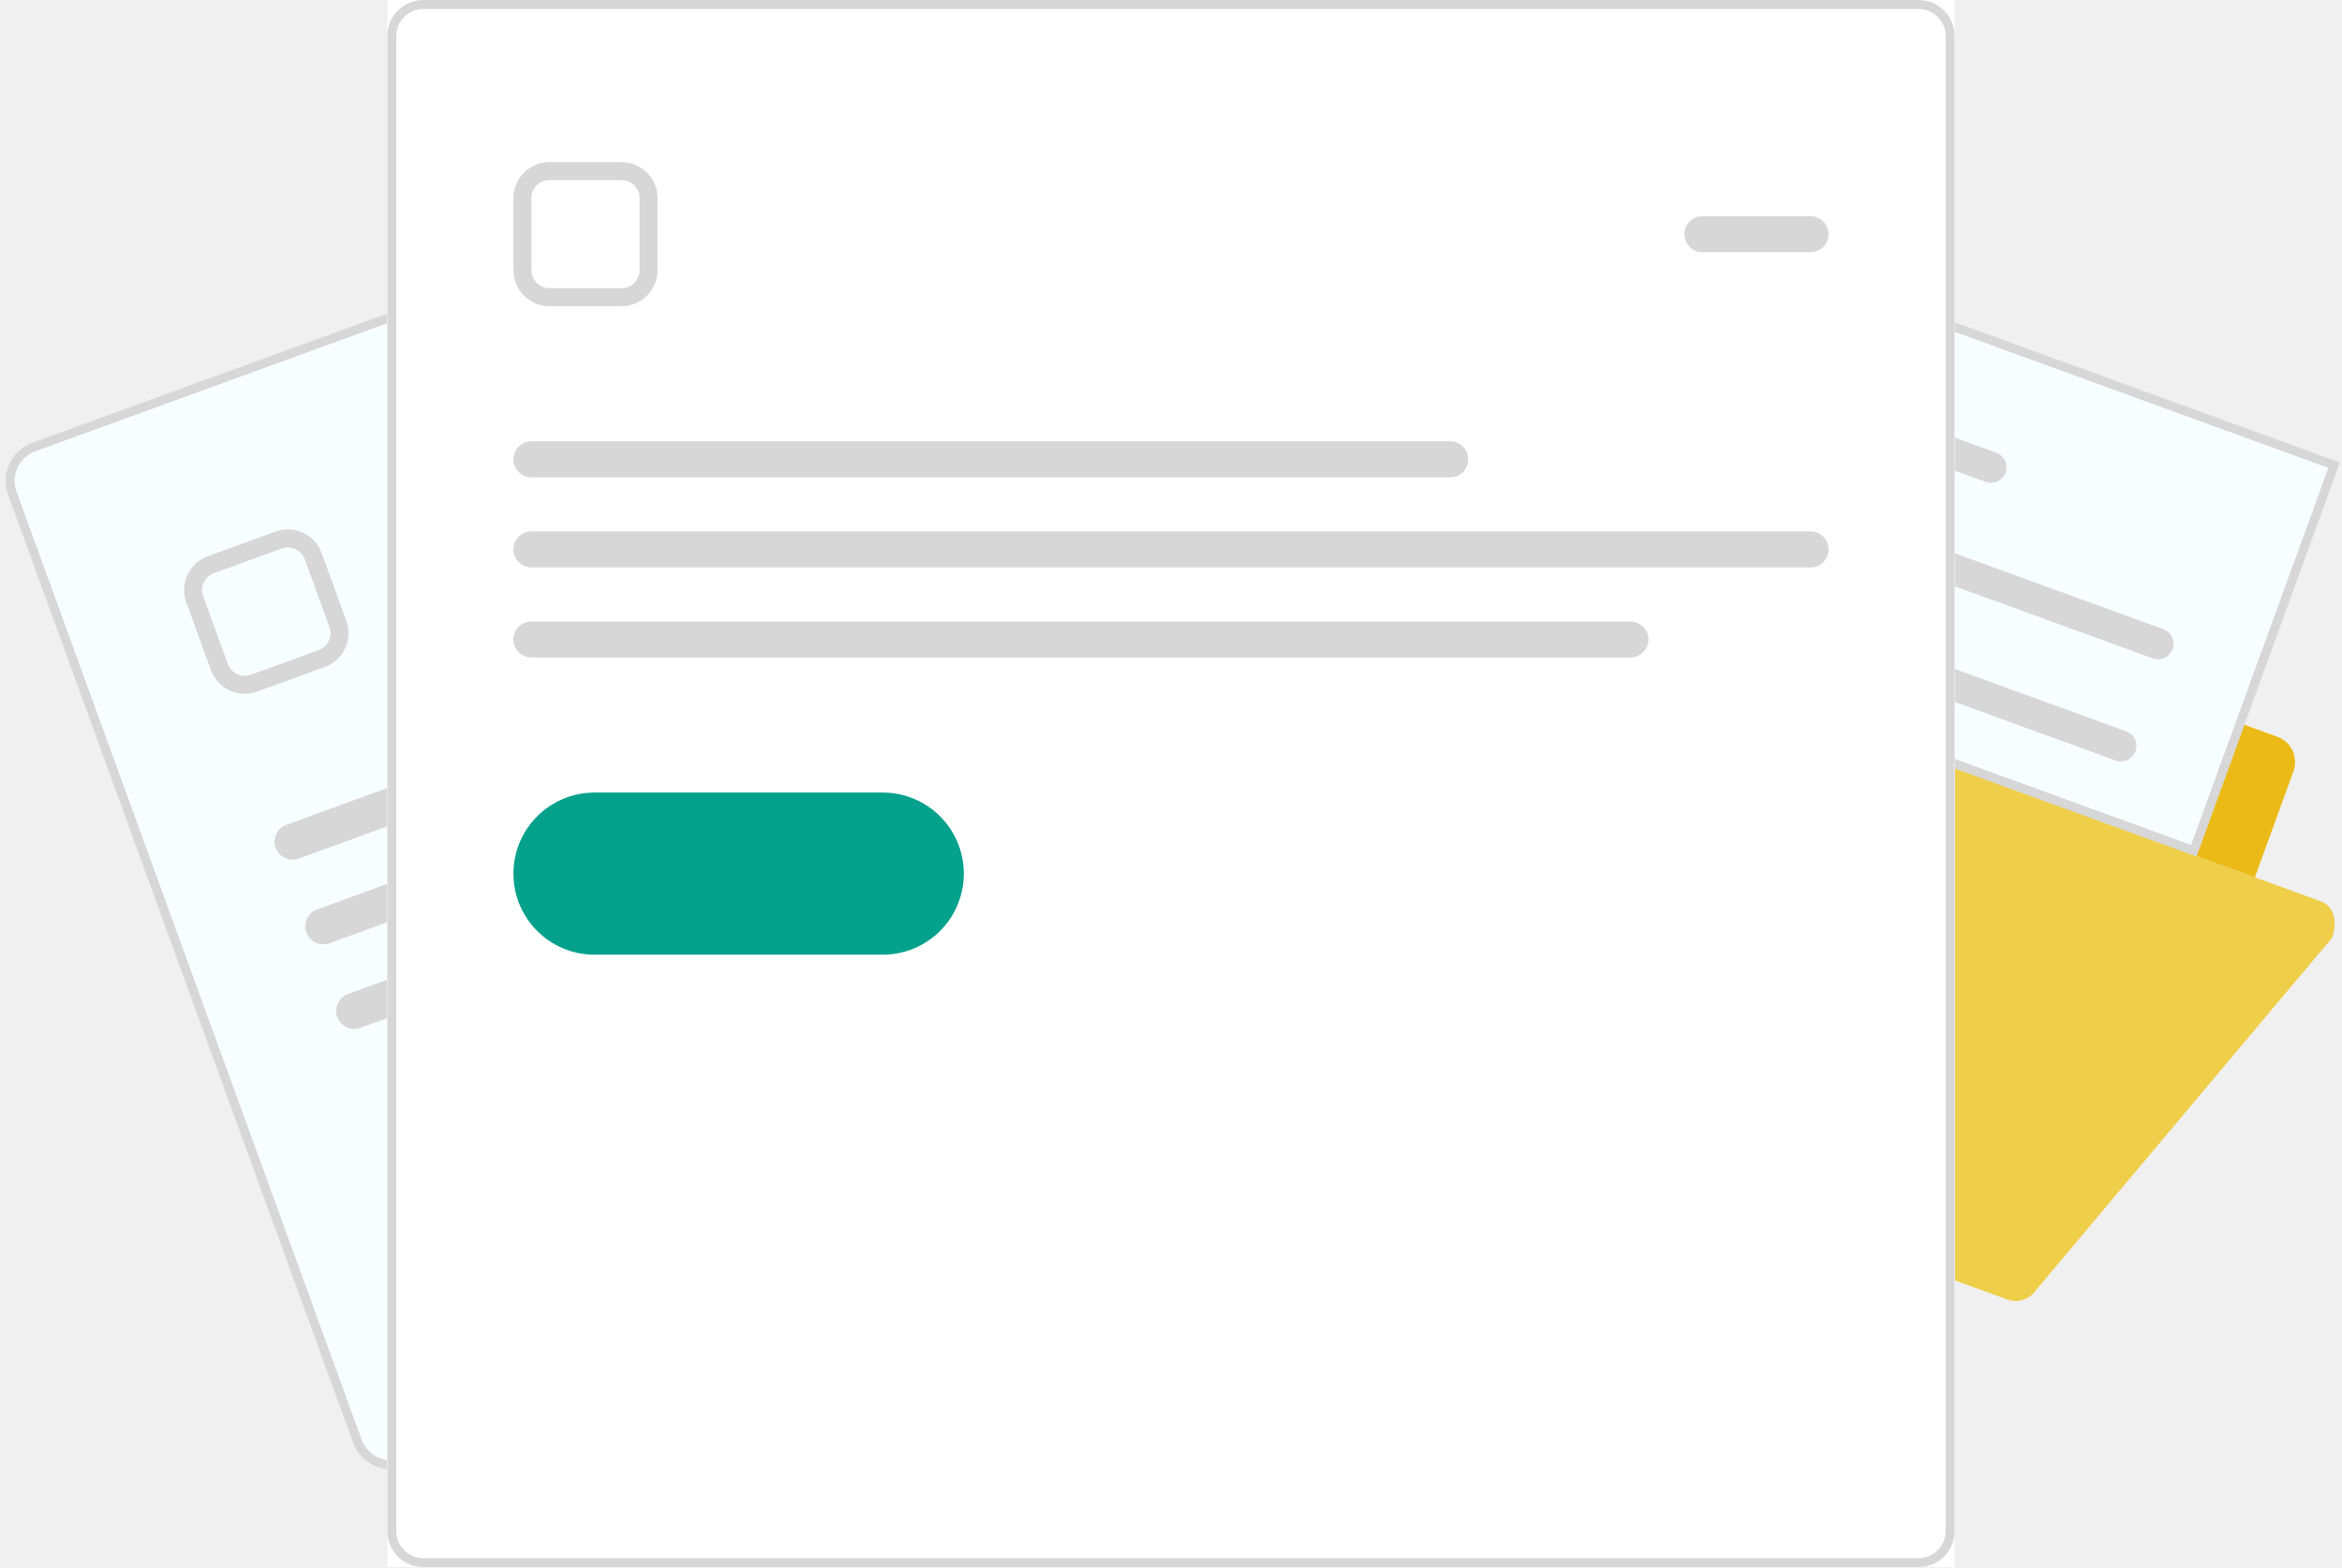
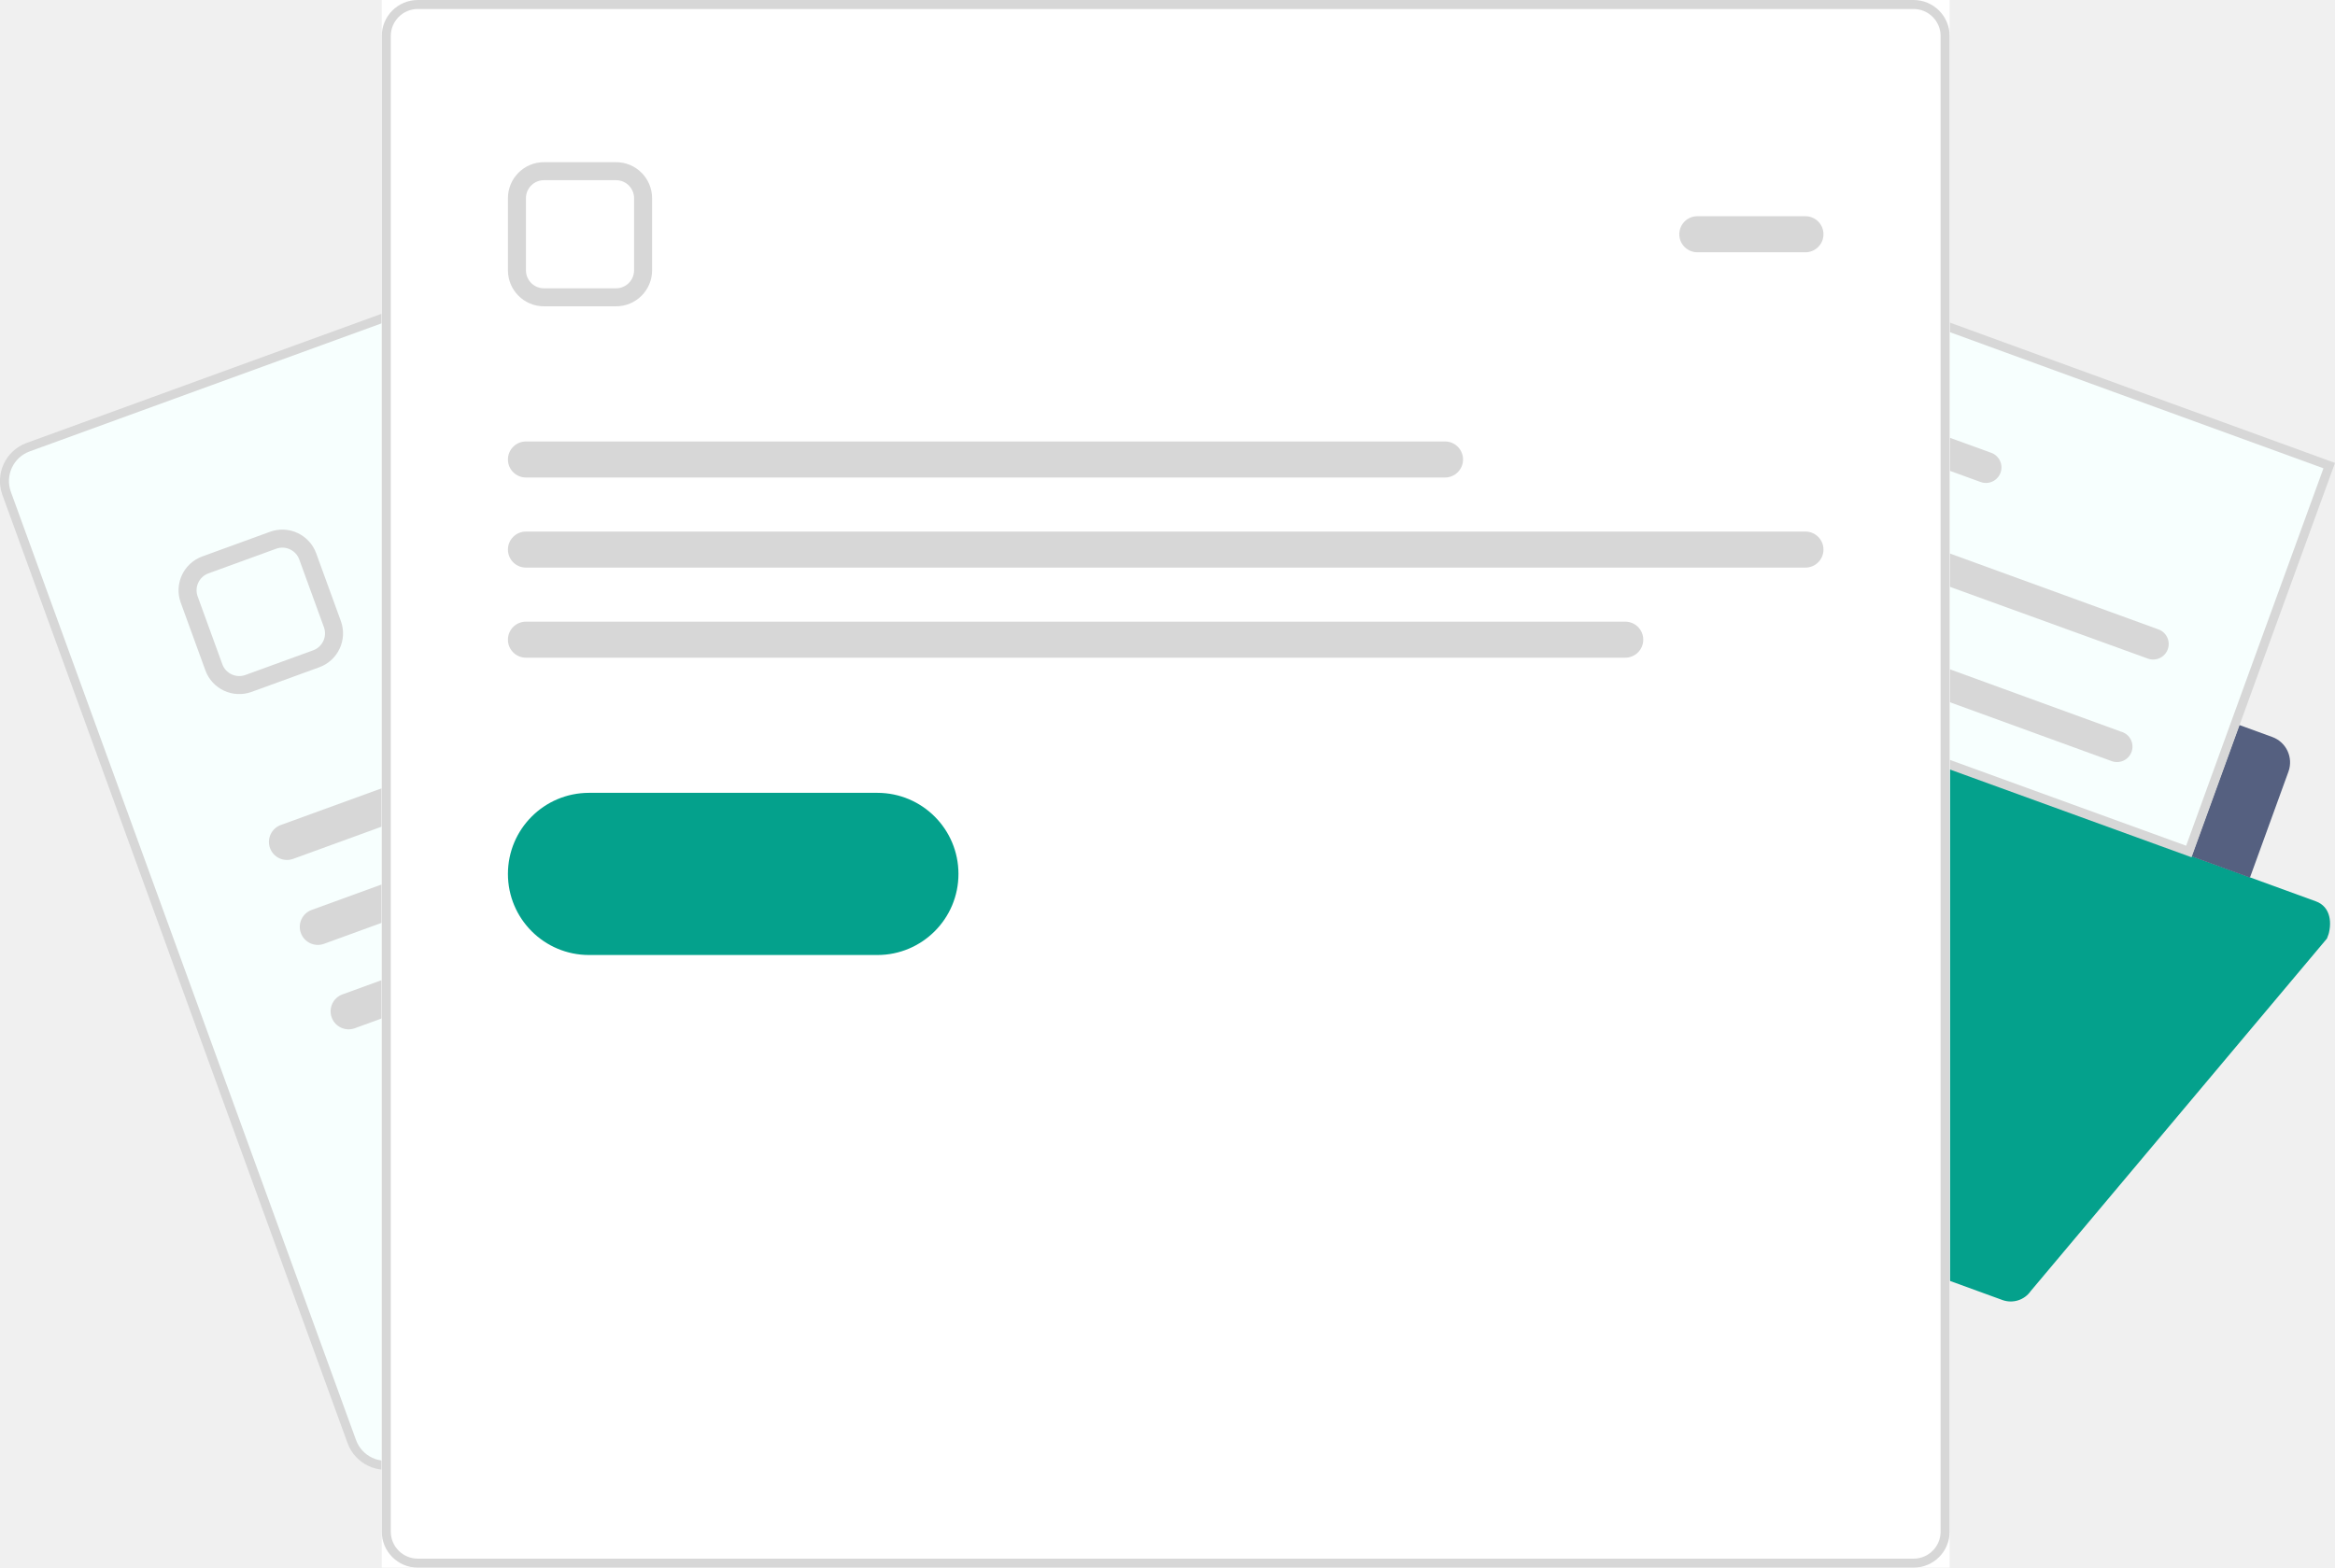
- <svg xmlns="http://www.w3.org/2000/svg" width="260" height="174" viewBox="0 0 260 174" fill="none">
-   <g clip-path="url(#clip0)">
-     <path d="M222.85 144.286L150.334 117.892C148.665 117.285 148.028 115.259 149.051 113.805L181.956 74.644C182.657 73.648 183.939 73.245 185.084 73.662L257.601 100.056C259.27 100.663 259.467 102.541 258.884 104.143L225.978 143.304C225.278 144.3 223.996 144.703 222.85 144.286Z" fill="#EFCE4A" />
-     <path d="M252.828 81.805L249.153 80.468L243.846 95.049L250.327 97.408L254.613 85.633C255.177 84.082 254.377 82.369 252.828 81.805Z" fill="#EBBA16" />
-     <path d="M181.994 43.181L178.32 41.843C176.771 41.279 175.057 42.077 174.492 43.628L149.296 112.854C149.407 112.898 149.516 112.945 149.622 112.991L161.873 98.464L181.994 43.181Z" fill="#EBBA16" />
-     <path d="M185.255 73.234C184.327 72.897 183.323 73.013 182.515 73.498L198.5 29.58L235.294 42.972L259.126 51.646L250.452 75.479L243.547 94.451L188.495 74.414L185.255 73.234Z" fill="#F7FFFE" stroke="#D7D7D7" />
-     <path d="M200.108 58.947L238.992 73.1C239.886 73.425 240.875 72.965 241.201 72.069C241.528 71.173 241.065 70.185 240.171 69.859L201.287 55.707C200.393 55.381 199.403 55.841 199.077 56.737C198.751 57.633 199.213 58.622 200.108 58.947Z" fill="#D7D7D7" />
-     <path d="M204.236 47.606L220.437 53.503C221.332 53.828 222.321 53.368 222.647 52.473C222.973 51.577 222.511 50.588 221.617 50.263L205.415 44.366C204.521 44.04 203.531 44.5 203.205 45.396C202.879 46.292 203.341 47.281 204.236 47.606Z" fill="#D7D7D7" />
-     <path d="M236.043 81.201L197.159 67.048C196.265 66.723 195.275 67.183 194.949 68.079C194.623 68.975 195.086 69.963 195.98 70.288L234.864 84.441C235.758 84.766 236.747 84.306 237.074 83.41C237.4 82.514 236.937 81.526 236.043 81.201Z" fill="#D7D7D7" />
-     <path d="M181.242 75.494L197.023 32.137L192.162 30.368L171.531 87.051L181.242 75.494Z" fill="#D7D7D7" />
-     <path d="M171.531 87.051L190.983 33.608L186.122 31.84L161.82 98.608L171.531 87.051Z" fill="#C5C5C5" />
+ <svg xmlns="http://www.w3.org/2000/svg" id="Слой_1" data-name="Слой 1" viewBox="0 0 259.14 174">
+   <defs>
+     <clipPath id="clip-path" transform="translate(-0.63 0)">
+       <rect x="161.88" y="37.09" width="100" height="100" transform="translate(57.58 256.41) rotate(-70)" style="fill:none" />
+     </clipPath>
+     <clipPath id="clip-path-2" transform="translate(-0.63 0)">
+       <rect x="16.9" y="26.86" width="120" height="120" rx="4" transform="translate(-25.07 31.54) rotate(-20)" style="fill:none" />
+     </clipPath>
+     <clipPath id="clip-path-4" transform="translate(-0.63 0)">
+       <rect x="16.9" y="26.86" width="120" height="120" transform="translate(-25.07 31.54) rotate(-20)" style="fill:none" />
+     </clipPath>
+     <clipPath id="clip-path-5" transform="translate(-0.63 0)">
+       <rect x="20.64" y="42.67" width="92" height="32" transform="translate(-16.05 26.33) rotate(-20)" style="fill:none" />
+     </clipPath>
+     <clipPath id="clip-path-6" transform="translate(-0.63 0)">
+       <rect x="19.27" y="42.91" width="92" height="24" transform="translate(-14.84 25.64) rotate(-20)" style="fill:none" />
+     </clipPath>
+     <clipPath id="clip-path-7" transform="translate(-0.63 0)">
+       <rect x="21.57" y="59.91" width="16" height="16" rx="4" transform="translate(-21.44 14.21) rotate(-20)" style="fill:none" />
+     </clipPath>
+     <clipPath id="clip-path-8" transform="translate(-0.63 0)">
+       <rect x="27.82" y="73.4" width="92" height="10" transform="translate(-22.36 29.98) rotate(-20)" style="fill:none" />
+     </clipPath>
+     <clipPath id="clip-path-9" transform="translate(-0.63 0)">
+       <rect x="31.24" y="82.8" width="92" height="10" transform="translate(-25.37 31.71) rotate(-20)" style="fill:none" />
+     </clipPath>
+     <clipPath id="clip-path-10" transform="translate(-0.63 0)">
+       <rect x="34.67" y="92.2" width="92" height="10" transform="translate(-28.38 33.45) rotate(-20)" style="fill:none" />
+     </clipPath>
+     <clipPath id="clip-path-11" transform="translate(-0.63 0)">
+       <rect x="41.51" y="100.99" width="92" height="30" transform="translate(-34.39 36.92) rotate(-20)" style="fill:none" />
+     </clipPath>
+     <clipPath id="clip-path-12" transform="translate(-0.63 0)">
+       <rect x="42.47" y="102.47" width="128" height="26" transform="translate(-33.07 43.38) rotate(-20)" style="fill:none" />
+     </clipPath>
+   </defs>
+   <g style="clip-path:url(#clip-path)">
+     <path d="M222.85,144.29l-72.52-26.4a2.7,2.7,0,0,1-1.28-4.09L182,74.64a2.7,2.7,0,0,1,3.12-1l72.52,26.4c1.67.6,1.87,2.48,1.28,4.08L226,143.3A2.7,2.7,0,0,1,222.85,144.29Z" transform="translate(-0.63 0)" style="fill:#04a18c" />
+     <path d="M252.83,81.81l-3.68-1.34-5.3,14.58,6.48,2.36,4.28-11.78A3,3,0,0,0,252.83,81.81Z" transform="translate(-0.63 0)" style="fill:#556080" />
+     <path d="M182,43.18l-3.67-1.34a3,3,0,0,0-3.83,1.79L149.3,112.85l.32.14,12.25-14.53Z" transform="translate(-0.63 0)" style="fill:#ebba16" />
+     <path d="M185.25,73.23a3.21,3.21,0,0,0-2.74.27l16-43.92L235.29,43l23.84,8.68-8.68,23.83-6.9,19-55.06-20Z" transform="translate(-0.63 0)" style="fill:#f7fffe;stroke:#d7d7d7" />
+     <path d="M200.11,59,239,73.1a1.72,1.72,0,1,0,1.18-3.24L201.29,55.71A1.72,1.72,0,0,0,200.11,59Z" transform="translate(-0.63 0)" style="fill:#d7d7d7" />
+     <path d="M204.24,47.61l16.2,5.89a1.72,1.72,0,0,0,1.18-3.24l-16.21-5.89a1.72,1.72,0,1,0-1.17,3.24Z" transform="translate(-0.63 0)" style="fill:#d7d7d7" />
+     <path d="M236,81.2,197.16,67.05A1.72,1.72,0,1,0,196,70.29l38.88,14.15A1.72,1.72,0,1,0,236,81.2Z" transform="translate(-0.63 0)" style="fill:#d7d7d7" />
+     <path d="M181.24,75.49,197,32.14l-4.86-1.77L171.53,87.05Z" transform="translate(-0.63 0)" style="fill:#d7d7d7" />
+     <path d="M171.53,87.05,191,33.61l-4.86-1.77-24.3,66.77Z" transform="translate(-0.63 0)" style="fill:#c5c5c5" />
  </g>
-   <g clip-path="url(#clip1)">
-     <rect y="51" width="120" height="120" rx="4" transform="rotate(-20 0 51)" fill="#FAFAFA" />
-     <g clip-path="url(#clip2)">
-       <rect y="51" width="120" height="120" rx="4" transform="rotate(-20 0 51)" fill="#F7FFFE" />
-       <g clip-path="url(#clip3)">
-         <g clip-path="url(#clip4)">
-           <g clip-path="url(#clip5)">
-             <g clip-path="url(#clip6)">
-               <rect x="20.594" y="63.724" width="14" height="14" rx="3" transform="rotate(-20 20.5942 63.7239)" stroke="#D7D7D7" stroke-width="2" />
+   <g style="clip-path:url(#clip-path-2)">
+     <rect x="16.9" y="26.86" width="120" height="120" rx="4" transform="translate(-25.7 31.54) rotate(-20)" style="fill:#fafafa" />
+     <g style="clip-path:url(#clip-path-2)">
+       <rect x="16.9" y="26.86" width="120" height="120" rx="4" transform="translate(-25.7 31.54) rotate(-20)" style="fill:#f7fffe" />
+       <g style="clip-path:url(#clip-path-4)">
+         <g style="clip-path:url(#clip-path-5)">
+           <g style="clip-path:url(#clip-path-6)">
+             <g style="clip-path:url(#clip-path-7)">
+               <rect x="22.57" y="60.91" width="14" height="14" rx="3" transform="translate(-22.07 14.21) rotate(-20)" style="fill:none;stroke:#d7d7d7;stroke-width:2px" />
            </g>
-             <rect x="92.781" y="42.771" width="16" height="4" rx="2" transform="rotate(-20 92.7812 42.7709)" fill="#D7D7D7" />
+             <path d="M94.66,42.09,105.94,38a2,2,0,0,1,2.56,1.2h0a2,2,0,0,1-1.2,2.56L96,45.85a2,2,0,0,1-2.56-1.2h0A2,2,0,0,1,94.66,42.09Z" transform="translate(-0.63 0)" style="fill:#d7d7d7" />
          </g>
        </g>
-         <g clip-path="url(#clip7)">
-           <rect x="29.915" y="92.257" width="52" height="4" rx="2" transform="rotate(-20 29.915 92.2567)" fill="#D7D7D7" />
+         <g style="clip-path:url(#clip-path-8)">
+           <path d="M31.79,91.57,76.9,75.16a2,2,0,0,1,2.56,1.19h0a2,2,0,0,1-1.19,2.56L33.16,95.33a2,2,0,0,1-2.56-1.19h0A2,2,0,0,1,31.79,91.57Z" transform="translate(-0.63 0)" style="fill:#d7d7d7" />
        </g>
-         <g clip-path="url(#clip8)">
-           <rect x="33.335" y="101.654" width="92" height="4" rx="2" transform="rotate(-20 33.335 101.654)" fill="#D7D7D7" />
+         <g style="clip-path:url(#clip-path-9)">
+           <path d="M35.21,101l82.7-30.1a2,2,0,0,1,2.56,1.2h0a2,2,0,0,1-1.19,2.56l-82.7,30.1a2,2,0,0,1-2.56-1.2h0A2,2,0,0,1,35.21,101Z" transform="translate(-0.63 0)" style="fill:#d7d7d7" />
        </g>
-         <g clip-path="url(#clip9)">
-           <rect x="36.756" y="111.051" width="72" height="4" rx="2" transform="rotate(-20 36.7559 111.051)" fill="#D7D7D7" />
+         <g style="clip-path:url(#clip-path-10)">
+           <path d="M38.64,110.37l63.89-23.26a2,2,0,0,1,2.57,1.19h0a2,2,0,0,1-1.2,2.57L40,114.13a2,2,0,0,1-2.56-1.2h0A2,2,0,0,1,38.64,110.37Z" transform="translate(-0.63 0)" style="fill:#d7d7d7" />
        </g>
-         <g clip-path="url(#clip10)">
-           <g clip-path="url(#clip11)">
-             <rect x="43.254" y="128.905" width="50" height="18" rx="9" transform="rotate(-20 43.2539 128.905)" fill="#D7D7D7" />
+         <g style="clip-path:url(#clip-path-11)">
+           <g style="clip-path:url(#clip-path-12)">
+             <path d="M51.71,125.83l30.07-11a9,9,0,0,1,11.54,5.38h0a9,9,0,0,1-5.38,11.54L57.87,142.74a9,9,0,0,1-11.54-5.38h0A9,9,0,0,1,51.71,125.83Z" transform="translate(-0.63 0)" style="fill:#d7d7d7" />
          </g>
        </g>
      </g>
    </g>
  </g>
-   <rect y="51" width="120" height="120" rx="4" transform="rotate(-20 0 51)" stroke="#D7D7D7" />
-   <g filter="url(#filter0_d)">
-     <rect x="43" width="174" height="174" rx="4" fill="white" />
-     <rect x="43" width="174" height="174" rx="4" fill="white" />
-     <rect width="174" height="174" transform="translate(43)" fill="white" />
-     <rect x="58" y="19" width="14" height="14" rx="3" stroke="#D7D7D7" stroke-width="2" />
-     <rect x="187" y="24" width="16" height="4" rx="2" fill="#D7D7D7" />
-     <rect x="57" y="49" width="106" height="4" rx="2" fill="#D7D7D7" />
-     <rect x="57" y="59" width="146" height="4" rx="2" fill="#D7D7D7" />
-     <rect x="57" y="69" width="126" height="4" rx="2" fill="#D7D7D7" />
-     <rect x="57" y="88" width="50" height="18" rx="9" fill="#04A18C" />
-     <rect x="43.5" y="0.5" width="173" height="173" rx="3.5" stroke="#D7D7D7" />
-   </g>
-   <defs>
-     <filter id="filter0_d" x="43" y="0" width="174" height="174" filterUnits="userSpaceOnUse" color-interpolation-filters="sRGB">
-       <feFlood flood-opacity="0" result="BackgroundImageFix" />
-       <feColorMatrix in="SourceAlpha" type="matrix" values="0 0 0 0 0 0 0 0 0 0 0 0 0 0 0 0 0 0 127 0" />
-       <feMorphology radius="4" operator="erode" in="SourceAlpha" result="effect1_dropShadow" />
-       <feOffset />
-       <feColorMatrix type="matrix" values="0 0 0 0 0.067 0 0 0 0 0.067 0 0 0 0 0.067 0 0 0 0.25 0" />
-       <feBlend mode="normal" in2="BackgroundImageFix" result="effect1_dropShadow" />
-       <feBlend mode="normal" in="SourceGraphic" in2="effect1_dropShadow" result="shape" />
-     </filter>
-     <clipPath id="clip0">
-       <rect width="100" height="100" fill="white" transform="translate(182 23) rotate(20)" />
-     </clipPath>
-     <clipPath id="clip1">
-       <rect y="51" width="120" height="120" rx="4" transform="rotate(-20 0 51)" fill="white" />
-     </clipPath>
-     <clipPath id="clip2">
-       <rect y="51" width="120" height="120" rx="4" transform="rotate(-20 0 51)" fill="white" />
-     </clipPath>
-     <clipPath id="clip3">
-       <rect width="120" height="120" fill="white" transform="translate(0 51) rotate(-20)" />
-     </clipPath>
-     <clipPath id="clip4">
-       <rect width="92" height="32" fill="white" transform="translate(17.9443 59.3674) rotate(-20)" />
-     </clipPath>
-     <clipPath id="clip5">
-       <rect width="92" height="24" fill="white" transform="translate(17.9443 59.3674) rotate(-20)" />
-     </clipPath>
-     <clipPath id="clip6">
-       <rect x="19.312" y="63.126" width="16" height="16" rx="4" transform="rotate(-20 19.3125 63.1262)" fill="white" />
-     </clipPath>
-     <clipPath id="clip7">
-       <rect width="92" height="10" fill="white" transform="translate(28.8887 89.4376) rotate(-20)" />
-     </clipPath>
-     <clipPath id="clip8">
-       <rect width="92" height="10" fill="white" transform="translate(32.3086 98.8345) rotate(-20)" />
-     </clipPath>
-     <clipPath id="clip9">
-       <rect width="92" height="10" fill="white" transform="translate(35.7295 108.231) rotate(-20)" />
-     </clipPath>
-     <clipPath id="clip10">
-       <rect width="92" height="30" fill="white" transform="translate(39.1494 117.628) rotate(-20)" />
-     </clipPath>
-     <clipPath id="clip11">
-       <rect width="128" height="26" fill="white" transform="translate(41.8857 125.146) rotate(-20)" />
-     </clipPath>
-   </defs>
+   <rect x="16.9" y="26.86" width="120" height="120" rx="4" transform="translate(-25.7 31.54) rotate(-20)" style="fill:none;stroke:#d7d7d7" />
+   <rect x="42.37" width="174" height="174" rx="4" style="fill:#fff" />
+   <rect x="42.37" width="174" height="174" rx="4" style="fill:#fff" />
+   <rect x="42.37" width="174" height="174" style="fill:#fff" />
+   <rect x="57.37" y="19" width="14" height="14" rx="3" style="fill:none;stroke:#d7d7d7;stroke-width:2px" />
+   <path d="M189,24h12a2,2,0,0,1,2,2h0a2,2,0,0,1-2,2H189a2,2,0,0,1-2-2h0A2,2,0,0,1,189,24Z" transform="translate(-0.63 0)" style="fill:#d7d7d7" />
+   <path d="M59,49H161a2,2,0,0,1,2,2h0a2,2,0,0,1-2,2H59a2,2,0,0,1-2-2h0A2,2,0,0,1,59,49Z" transform="translate(-0.63 0)" style="fill:#d7d7d7" />
+   <path d="M59,59H201a2,2,0,0,1,2,2h0a2,2,0,0,1-2,2H59a2,2,0,0,1-2-2h0A2,2,0,0,1,59,59Z" transform="translate(-0.63 0)" style="fill:#d7d7d7" />
+   <path d="M59,69H181a2,2,0,0,1,2,2h0a2,2,0,0,1-2,2H59a2,2,0,0,1-2-2h0A2,2,0,0,1,59,69Z" transform="translate(-0.63 0)" style="fill:#d7d7d7" />
+   <path d="M66,88H98a9,9,0,0,1,9,9h0a9,9,0,0,1-9,9H66a9,9,0,0,1-9-9h0A9,9,0,0,1,66,88Z" transform="translate(-0.63 0)" style="fill:#04a18c" />
+   <rect x="42.87" y="0.5" width="173" height="173" rx="3.5" style="fill:none;stroke:#d7d7d7" />
</svg>
